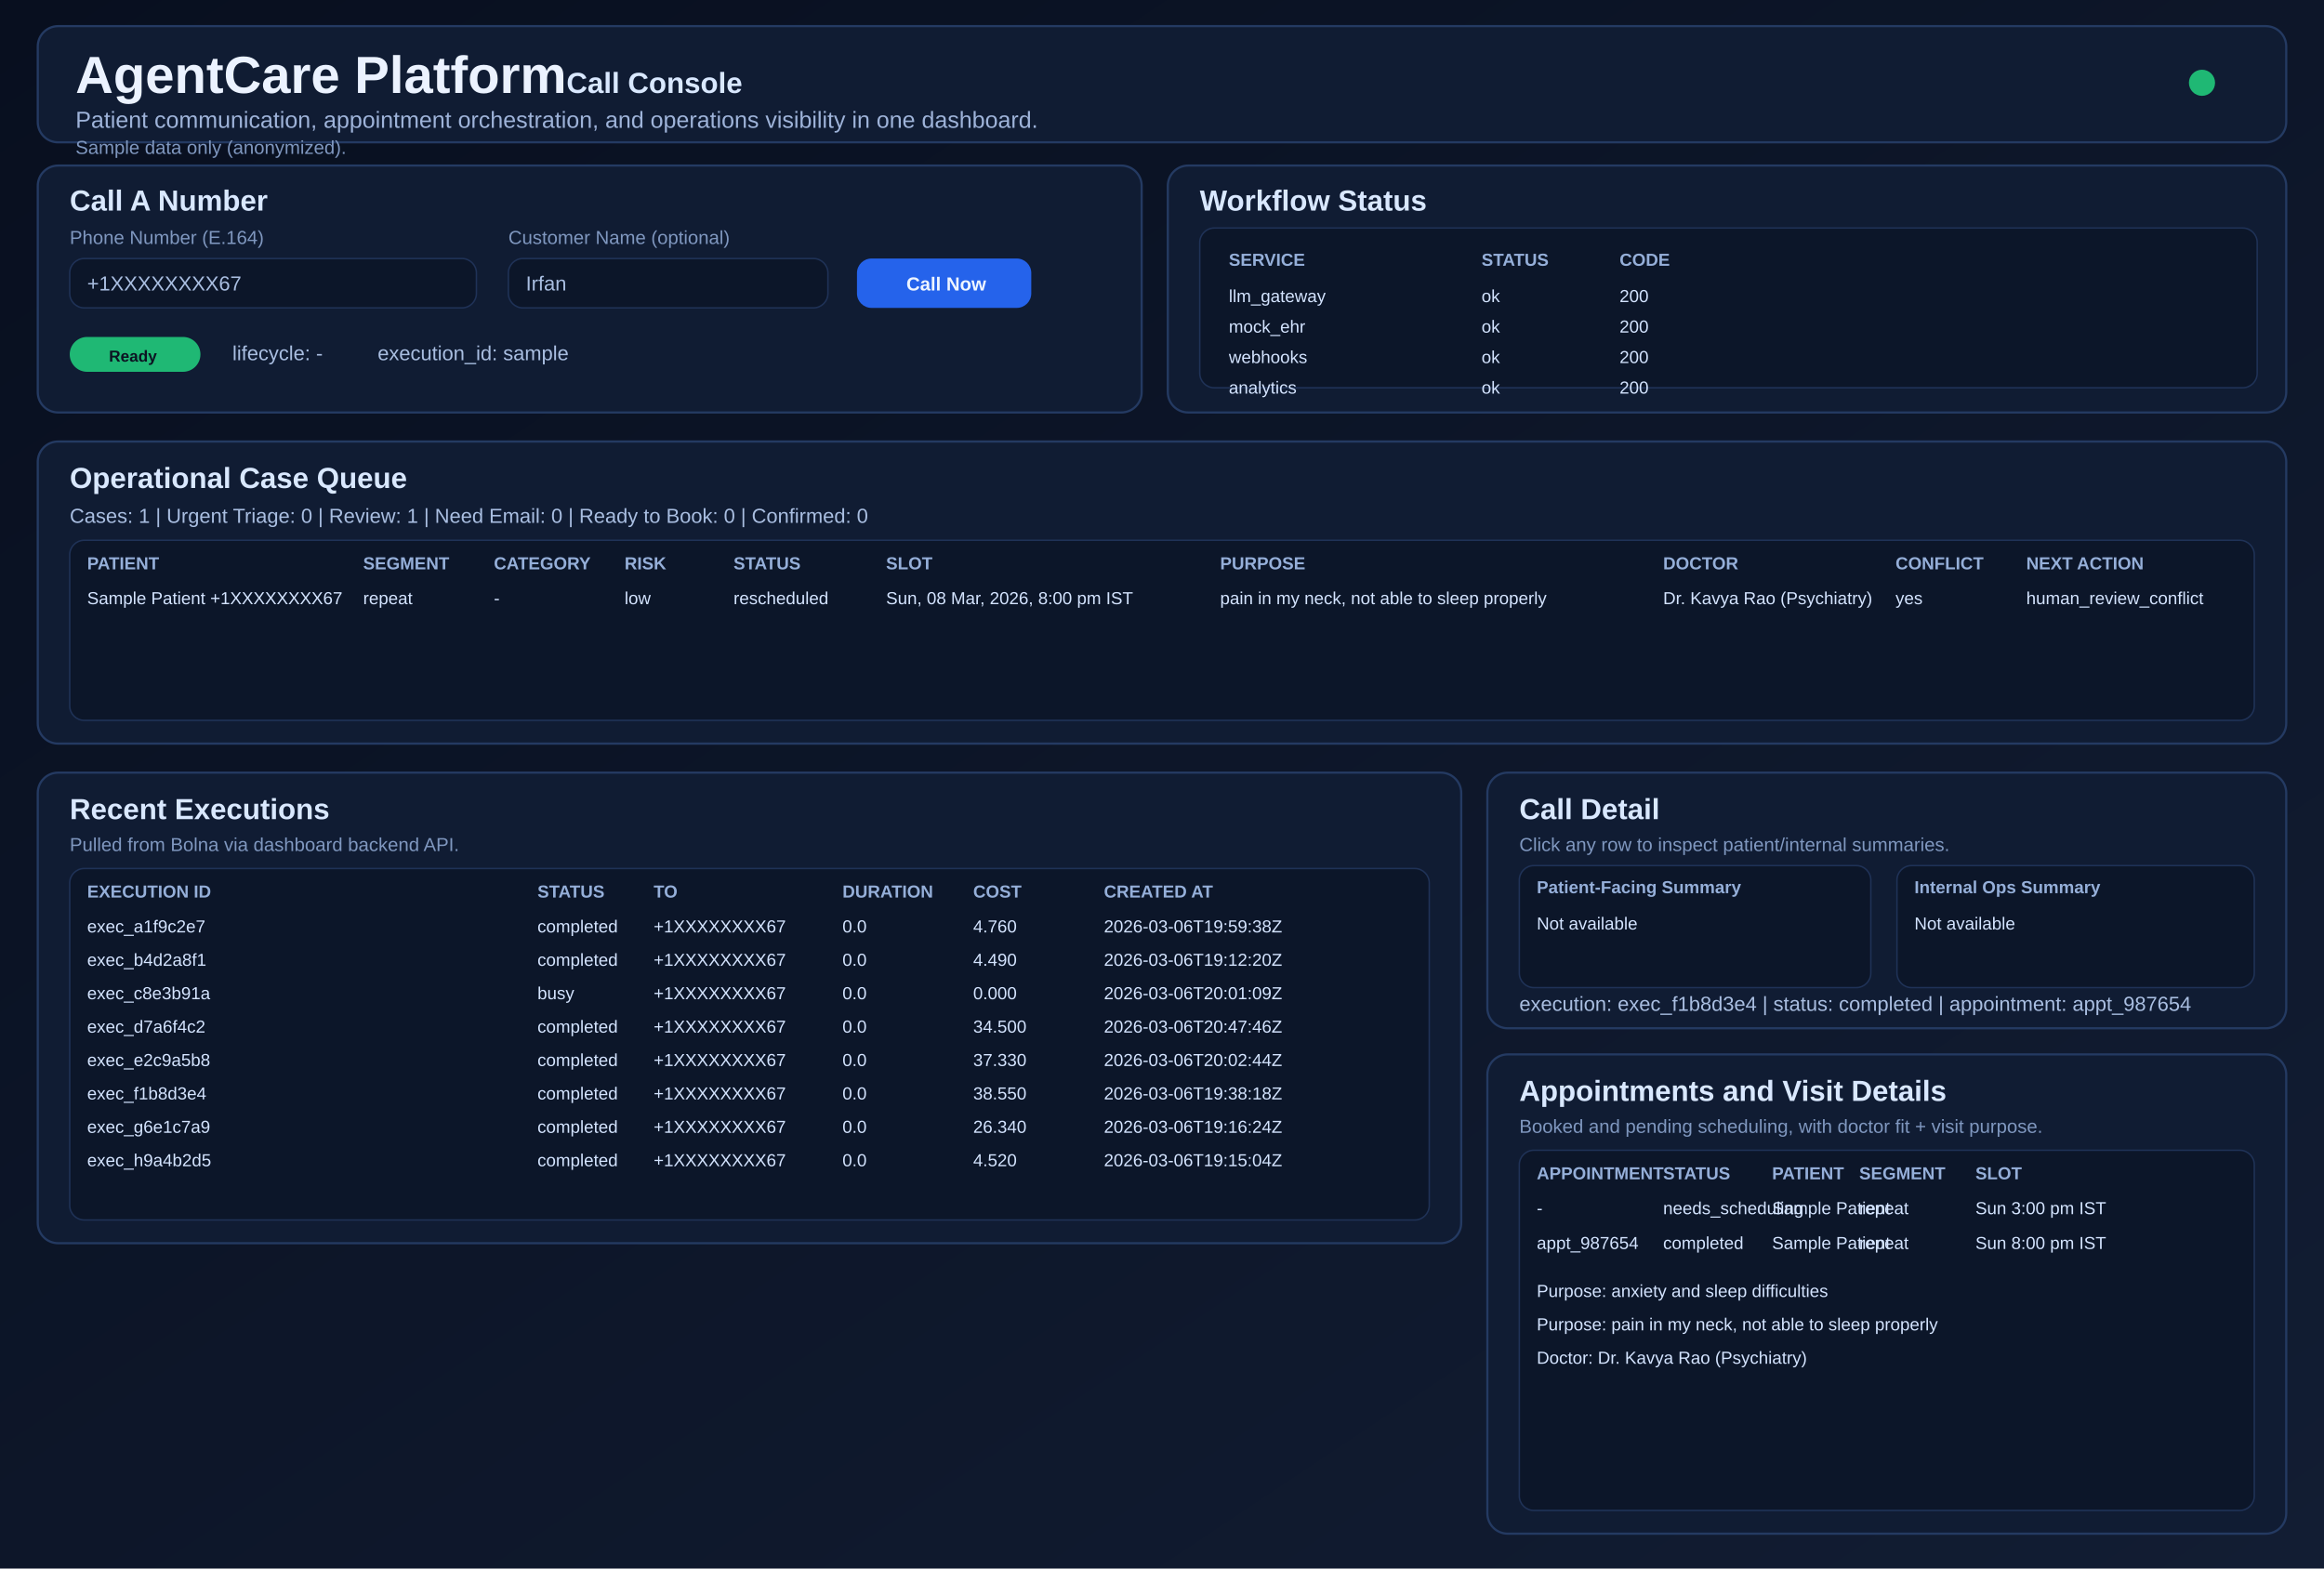
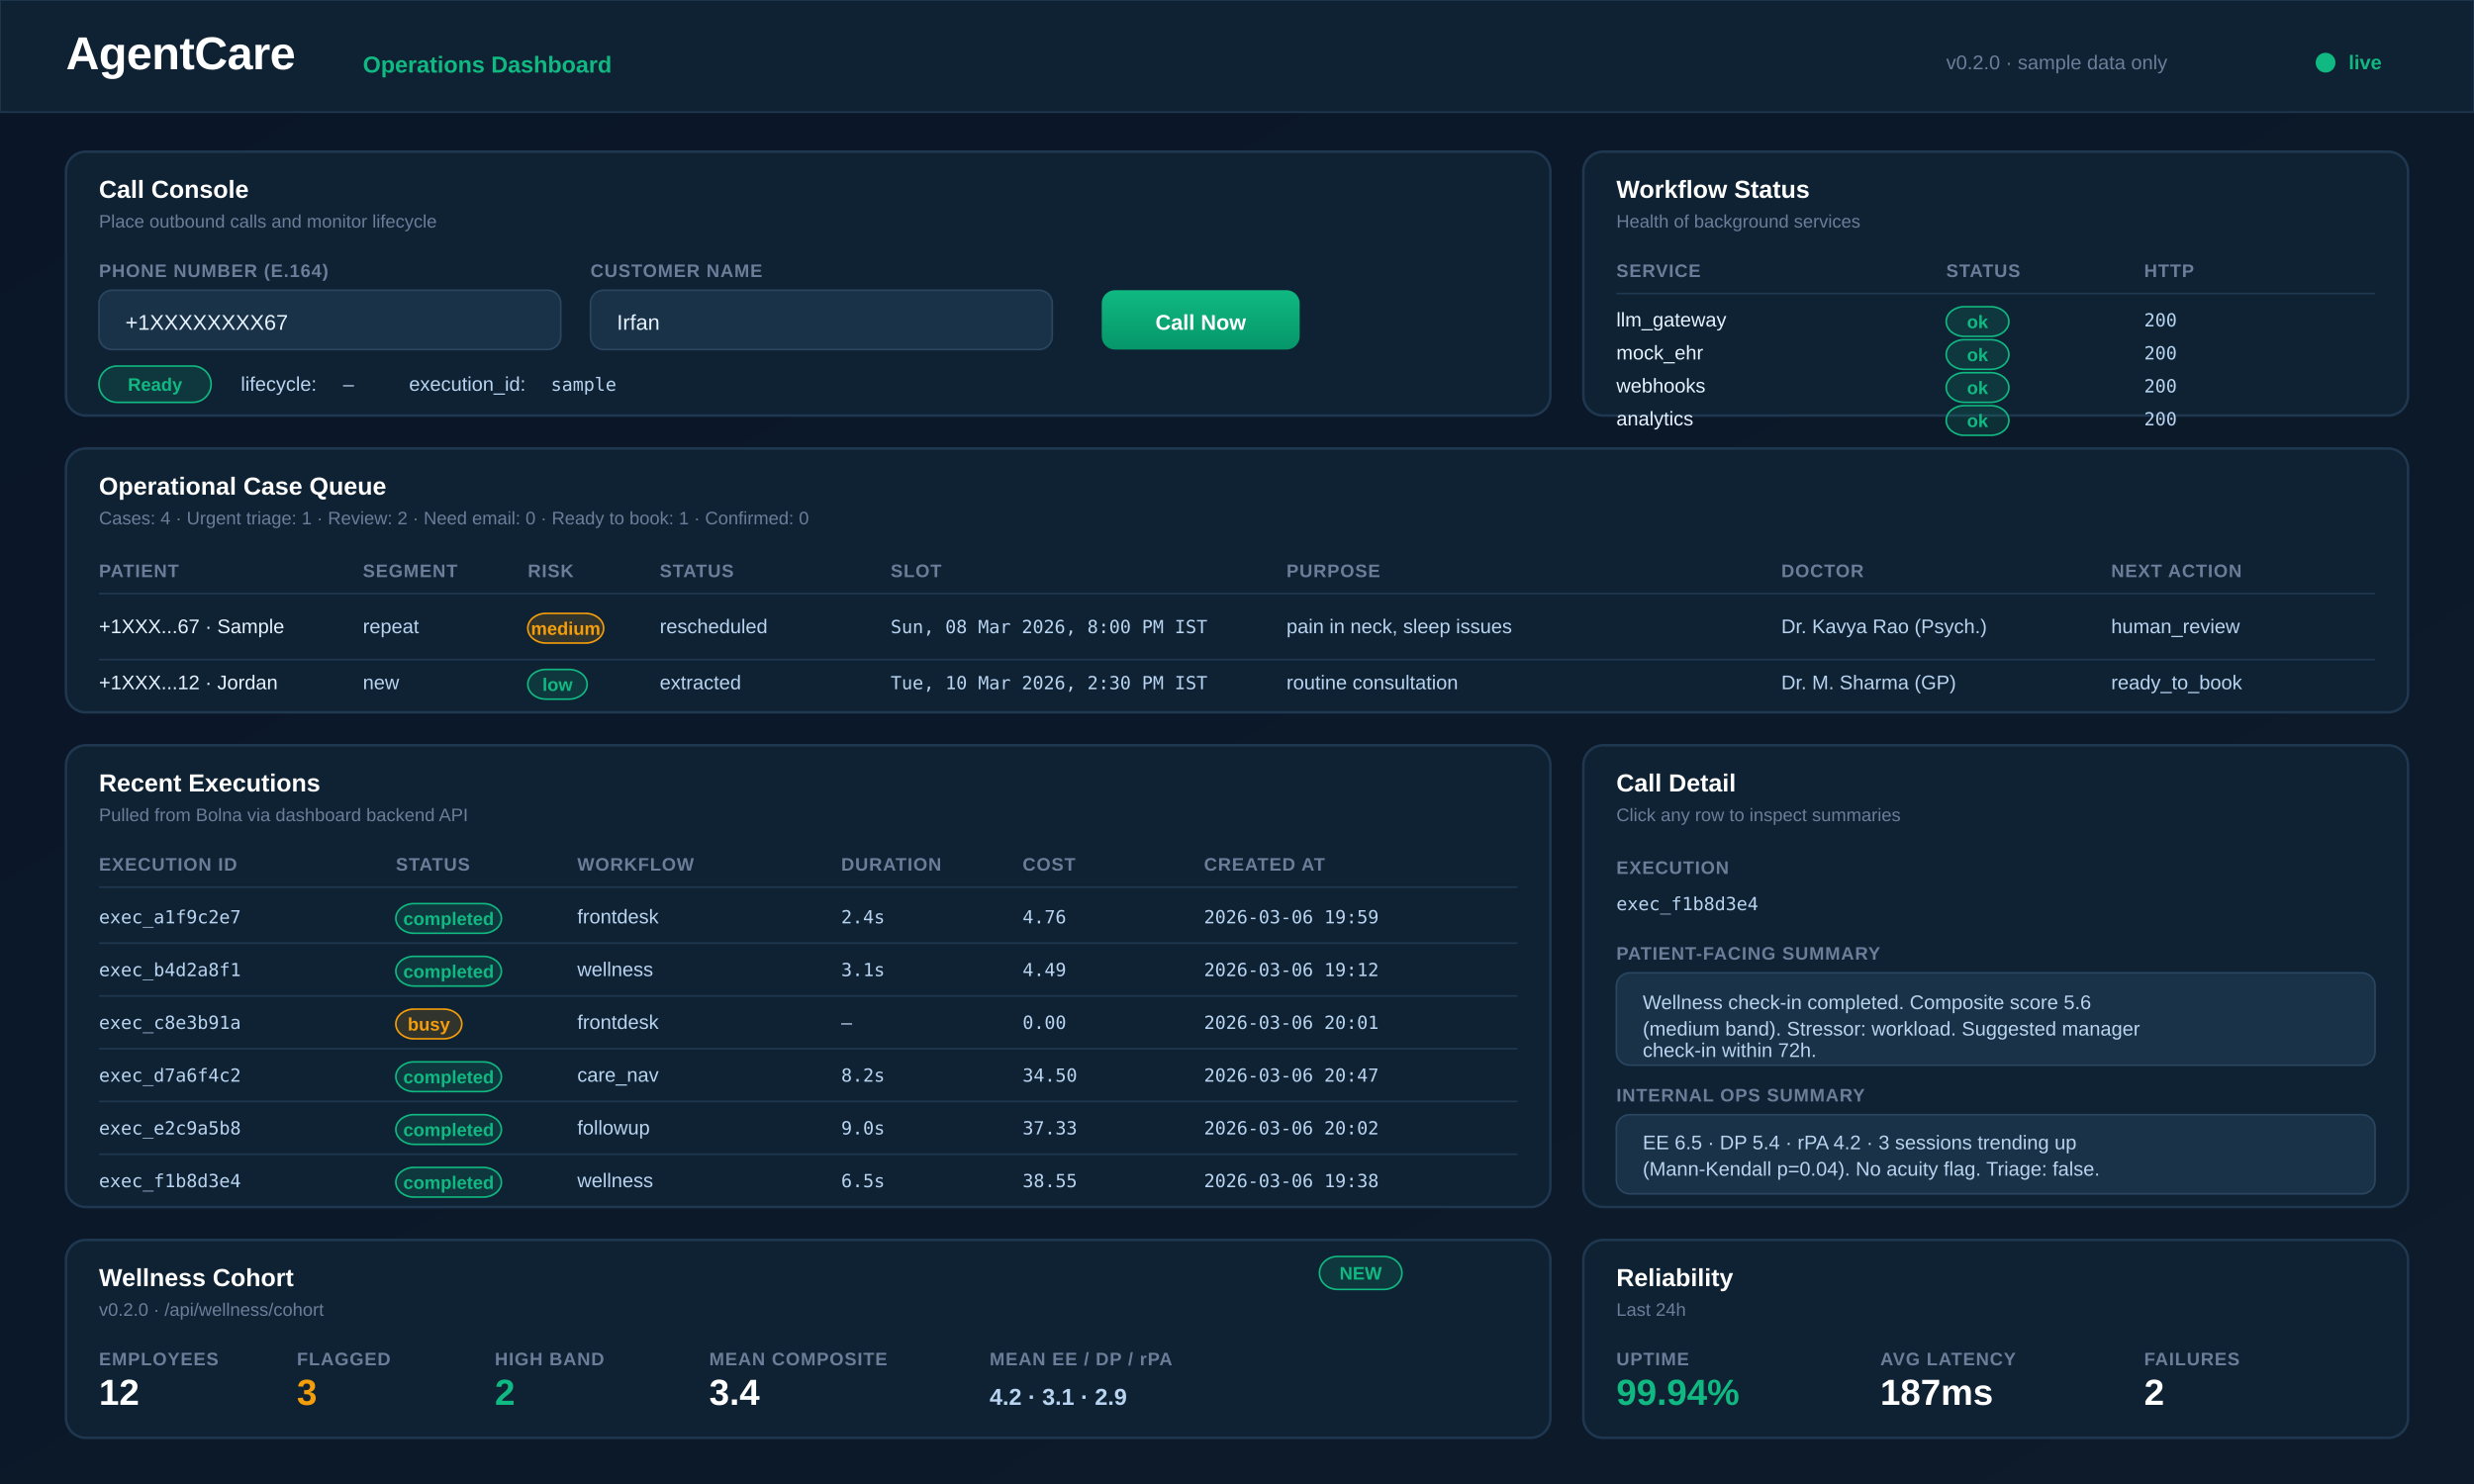
- <svg xmlns="http://www.w3.org/2000/svg" width="1600" height="1080" viewBox="0 0 1600 1080">
+ <svg xmlns="http://www.w3.org/2000/svg" width="1500" height="900" viewBox="0 0 1500 900" font-family="-apple-system, 'Segoe UI', system-ui, Arial, sans-serif">
  <defs>
    <linearGradient id="bg" x1="0" y1="0" x2="1" y2="1">
-       <stop offset="0%" stop-color="#080f1f" />
-       <stop offset="100%" stop-color="#121d33" />
+       <stop offset="0%" stop-color="#0a1628" />
+       <stop offset="100%" stop-color="#0d1b2a" />
+     </linearGradient>
+     <linearGradient id="accentGrad" x1="0" y1="0" x2="0" y2="1">
+       <stop offset="0%" stop-color="#10b981" />
+       <stop offset="100%" stop-color="#059669" />
    </linearGradient>
    <style>
-       .title { font: 700 36px Arial, sans-serif; fill: #ebf2ff; }
-       .sub { font: 500 16px Arial, sans-serif; fill: #9eb3d9; }
-       .h { font: 700 20px Arial, sans-serif; fill: #d9e8ff; }
-       .txt { font: 500 14px Arial, sans-serif; fill: #a9bee1; }
-       .muted { font: 500 13px Arial, sans-serif; fill: #7f97bf; }
-       .tableh { font: 700 12px Arial, sans-serif; fill: #95afd9; }
-       .tablev { font: 500 12px Arial, sans-serif; fill: #d4e4ff; }
-       .ok { fill: #1fb874; }
-       .warn { fill: #e0a22f; }
-       .chipText { font: 700 11px Arial, sans-serif; fill: #0c1322; }
-       .card { fill: #101c33; stroke: #243a62; stroke-width: 1.5; rx: 14; }
-       .in { fill: #0c1629; stroke: #1f3257; stroke-width: 1; rx: 10; }
+       .h1 { font-size: 28px; font-weight: 800; fill: #ffffff; letter-spacing: -0.3px; }
+       .tag { font-size: 13px; fill: #6b7d99; }
+       .panel { fill: #0f2233; stroke: #1f3850; stroke-width: 1.5; rx: 12; }
+       .panelTitle { font-size: 15px; font-weight: 700; fill: #ffffff; }
+       .panelSub { font-size: 11px; fill: #6b7d99; }
+       .label { font-size: 11px; fill: #6b7d99; font-weight: 600; letter-spacing: 0.5px; }
+       .input { fill: #1a3247; stroke: #2a4660; stroke-width: 1; rx: 8; }
+       .inputText { font-size: 13px; fill: #e6f2ff; }
+       .button { fill: url(#accentGrad); rx: 8; }
+       .buttonText { font-size: 13px; font-weight: 700; fill: #ffffff; }
+       .pill { rx: 11; }
+       .pillSuccess { fill: rgba(16, 185, 129, 0.15); stroke: #10b981; stroke-width: 1; rx: 11; }
+       .pillSuccessText { font-size: 11px; fill: #10b981; font-weight: 700; }
+       .pillWarn { fill: rgba(245, 158, 11, 0.15); stroke: #f59e0b; stroke-width: 1; rx: 11; }
+       .pillWarnText { font-size: 11px; fill: #f59e0b; font-weight: 700; }
+       .pillNeutral { fill: #1a3247; stroke: #2a4660; stroke-width: 1; rx: 11; }
+       .pillNeutralText { font-size: 11px; fill: #b8d4f0; font-weight: 600; }
+       .row { stroke: #1f3850; stroke-width: 1; }
+       .col { font-size: 11px; fill: #6b7d99; font-weight: 700; letter-spacing: 0.5px; }
+       .cell { font-size: 12px; fill: #e6f2ff; }
+       .cellMuted { font-size: 12px; fill: #b8d4f0; }
+       .cellMono { font-family: 'SF Mono', Monaco, Consolas, monospace; font-size: 11px; fill: #b8d4f0; }
+       .green { fill: #10b981; }
+       .pulse { fill: #10b981; }
+       .nav { fill: #0f2233; }
    </style>
  </defs>
-   <rect width="1600" height="1080" fill="url(#bg)" />
-   <rect x="26" y="18" width="1548" height="80" class="card" />
-   <text x="52" y="64" class="title">AgentCare Platform</text>
-   <text x="390" y="64" class="h">Call Console</text>
-   <text x="52" y="88" class="sub">Patient communication, appointment orchestration, and operations visibility in one dashboard.</text>
-   <text x="52" y="106" class="muted">Sample data only (anonymized).</text>
-   <circle cx="1516" cy="57" r="9" class="ok" />
-   <rect x="26" y="114" width="760" height="170" class="card" />
-   <text x="48" y="145" class="h">Call A Number</text>
-   <text x="48" y="168" class="muted">Phone Number (E.164)</text>
-   <rect x="48" y="178" width="280" height="34" class="in" />
-   <text x="60" y="200" class="txt">+1XXXXXXXX67</text>
-   <text x="350" y="168" class="muted">Customer Name (optional)</text>
-   <rect x="350" y="178" width="220" height="34" class="in" />
-   <text x="362" y="200" class="txt">Irfan</text>
-   <rect x="590" y="178" width="120" height="34" rx="10" fill="#2563eb" />
-   <text x="624" y="200" font-size="13" font-family="Arial, sans-serif" font-weight="700" fill="#eef5ff">Call Now</text>
-   <rect x="48" y="232" width="90" height="24" rx="12" fill="#1fb874" />
-   <text x="75" y="249" class="chipText">Ready</text>
-   <text x="160" y="248" class="txt">lifecycle: -</text>
-   <text x="260" y="248" class="txt">execution_id: sample</text>
-   <rect x="804" y="114" width="770" height="170" class="card" />
-   <text x="826" y="145" class="h">Workflow Status</text>
-   <rect x="826" y="157" width="728" height="110" class="in" />
-   <text x="846" y="183" class="tableh">SERVICE</text>
-   <text x="1020" y="183" class="tableh">STATUS</text>
-   <text x="1115" y="183" class="tableh">CODE</text>
-   <text x="846" y="208" class="tablev">llm_gateway</text>
-   <text x="1020" y="208" class="tablev">ok</text>
-   <text x="1115" y="208" class="tablev">200</text>
-   <text x="846" y="229" class="tablev">mock_ehr</text>
-   <text x="1020" y="229" class="tablev">ok</text>
-   <text x="1115" y="229" class="tablev">200</text>
-   <text x="846" y="250" class="tablev">webhooks</text>
-   <text x="1020" y="250" class="tablev">ok</text>
-   <text x="1115" y="250" class="tablev">200</text>
-   <text x="846" y="271" class="tablev">analytics</text>
-   <text x="1020" y="271" class="tablev">ok</text>
-   <text x="1115" y="271" class="tablev">200</text>
-   <rect x="26" y="304" width="1548" height="208" class="card" />
-   <text x="48" y="336" class="h">Operational Case Queue</text>
-   <text x="48" y="360" class="txt">Cases: 1 | Urgent Triage: 0 | Review: 1 | Need Email: 0 | Ready to Book: 0 | Confirmed: 0</text>
-   <rect x="48" y="372" width="1504" height="124" class="in" />
-   <text x="60" y="392" class="tableh">PATIENT</text>
-   <text x="250" y="392" class="tableh">SEGMENT</text>
-   <text x="340" y="392" class="tableh">CATEGORY</text>
-   <text x="430" y="392" class="tableh">RISK</text>
-   <text x="505" y="392" class="tableh">STATUS</text>
-   <text x="610" y="392" class="tableh">SLOT</text>
-   <text x="840" y="392" class="tableh">PURPOSE</text>
-   <text x="1145" y="392" class="tableh">DOCTOR</text>
-   <text x="1305" y="392" class="tableh">CONFLICT</text>
-   <text x="1395" y="392" class="tableh">NEXT ACTION</text>
-   <text x="60" y="416" class="tablev">Sample Patient +1XXXXXXXX67</text>
-   <text x="250" y="416" class="tablev">repeat</text>
-   <text x="340" y="416" class="tablev">-</text>
-   <text x="430" y="416" class="tablev">low</text>
-   <text x="505" y="416" class="tablev">rescheduled</text>
-   <text x="610" y="416" class="tablev">Sun, 08 Mar, 2026, 8:00 pm IST</text>
-   <text x="840" y="416" class="tablev">pain in my neck, not able to sleep properly</text>
-   <text x="1145" y="416" class="tablev">Dr. Kavya Rao (Psychiatry)</text>
-   <text x="1305" y="416" class="tablev">yes</text>
-   <text x="1395" y="416" class="tablev">human_review_conflict</text>
-   <rect x="26" y="532" width="980" height="324" class="card" />
-   <text x="48" y="564" class="h">Recent Executions</text>
-   <text x="48" y="586" class="muted">Pulled from Bolna via dashboard backend API.</text>
-   <rect x="48" y="598" width="936" height="242" class="in" />
-   <text x="60" y="618" class="tableh">EXECUTION ID</text>
-   <text x="370" y="618" class="tableh">STATUS</text>
-   <text x="450" y="618" class="tableh">TO</text>
-   <text x="580" y="618" class="tableh">DURATION</text>
-   <text x="670" y="618" class="tableh">COST</text>
-   <text x="760" y="618" class="tableh">CREATED AT</text>
-   <text x="60" y="642" class="tablev">exec_a1f9c2e7</text>
-   <text x="370" y="642" class="tablev">completed</text>
-   <text x="450" y="642" class="tablev">+1XXXXXXXX67</text>
-   <text x="580" y="642" class="tablev">0.0</text>
-   <text x="670" y="642" class="tablev">4.760</text>
-   <text x="760" y="642" class="tablev">2026-03-06T19:59:38Z</text>
-   <text x="60" y="665" class="tablev">exec_b4d2a8f1</text>
-   <text x="370" y="665" class="tablev">completed</text>
-   <text x="450" y="665" class="tablev">+1XXXXXXXX67</text>
-   <text x="580" y="665" class="tablev">0.0</text>
-   <text x="670" y="665" class="tablev">4.490</text>
-   <text x="760" y="665" class="tablev">2026-03-06T19:12:20Z</text>
-   <text x="60" y="688" class="tablev">exec_c8e3b91a</text>
-   <text x="370" y="688" class="tablev">busy</text>
-   <text x="450" y="688" class="tablev">+1XXXXXXXX67</text>
-   <text x="580" y="688" class="tablev">0.0</text>
-   <text x="670" y="688" class="tablev">0.000</text>
-   <text x="760" y="688" class="tablev">2026-03-06T20:01:09Z</text>
-   <text x="60" y="711" class="tablev">exec_d7a6f4c2</text>
-   <text x="370" y="711" class="tablev">completed</text>
-   <text x="450" y="711" class="tablev">+1XXXXXXXX67</text>
-   <text x="580" y="711" class="tablev">0.0</text>
-   <text x="670" y="711" class="tablev">34.500</text>
-   <text x="760" y="711" class="tablev">2026-03-06T20:47:46Z</text>
-   <text x="60" y="734" class="tablev">exec_e2c9a5b8</text>
-   <text x="370" y="734" class="tablev">completed</text>
-   <text x="450" y="734" class="tablev">+1XXXXXXXX67</text>
-   <text x="580" y="734" class="tablev">0.0</text>
-   <text x="670" y="734" class="tablev">37.330</text>
-   <text x="760" y="734" class="tablev">2026-03-06T20:02:44Z</text>
-   <text x="60" y="757" class="tablev">exec_f1b8d3e4</text>
-   <text x="370" y="757" class="tablev">completed</text>
-   <text x="450" y="757" class="tablev">+1XXXXXXXX67</text>
-   <text x="580" y="757" class="tablev">0.0</text>
-   <text x="670" y="757" class="tablev">38.550</text>
-   <text x="760" y="757" class="tablev">2026-03-06T19:38:18Z</text>
-   <text x="60" y="780" class="tablev">exec_g6e1c7a9</text>
-   <text x="370" y="780" class="tablev">completed</text>
-   <text x="450" y="780" class="tablev">+1XXXXXXXX67</text>
-   <text x="580" y="780" class="tablev">0.0</text>
-   <text x="670" y="780" class="tablev">26.340</text>
-   <text x="760" y="780" class="tablev">2026-03-06T19:16:24Z</text>
-   <text x="60" y="803" class="tablev">exec_h9a4b2d5</text>
-   <text x="370" y="803" class="tablev">completed</text>
-   <text x="450" y="803" class="tablev">+1XXXXXXXX67</text>
-   <text x="580" y="803" class="tablev">0.0</text>
-   <text x="670" y="803" class="tablev">4.520</text>
-   <text x="760" y="803" class="tablev">2026-03-06T19:15:04Z</text>
-   <rect x="1024" y="532" width="550" height="176" class="card" />
-   <text x="1046" y="564" class="h">Call Detail</text>
-   <text x="1046" y="586" class="muted">Click any row to inspect patient/internal summaries.</text>
-   <rect x="1046" y="596" width="242" height="84" class="in" />
-   <text x="1058" y="615" class="tableh">Patient-Facing Summary</text>
-   <text x="1058" y="640" class="tablev">Not available</text>
-   <rect x="1306" y="596" width="246" height="84" class="in" />
-   <text x="1318" y="615" class="tableh">Internal Ops Summary</text>
-   <text x="1318" y="640" class="tablev">Not available</text>
-   <text x="1046" y="696" class="txt">execution: exec_f1b8d3e4 | status: completed | appointment: appt_987654</text>
-   <rect x="1024" y="726" width="550" height="330" class="card" />
-   <text x="1046" y="758" class="h">Appointments and Visit Details</text>
-   <text x="1046" y="780" class="muted">Booked and pending scheduling, with doctor fit + visit purpose.</text>
-   <rect x="1046" y="792" width="506" height="248" class="in" />
-   <text x="1058" y="812" class="tableh">APPOINTMENT</text>
-   <text x="1145" y="812" class="tableh">STATUS</text>
-   <text x="1220" y="812" class="tableh">PATIENT</text>
-   <text x="1280" y="812" class="tableh">SEGMENT</text>
-   <text x="1360" y="812" class="tableh">SLOT</text>
-   <text x="1058" y="836" class="tablev">-</text>
-   <text x="1145" y="836" class="tablev">needs_scheduling</text>
-   <text x="1220" y="836" class="tablev">Sample Patient</text>
-   <text x="1280" y="836" class="tablev">repeat</text>
-   <text x="1360" y="836" class="tablev">Sun 3:00 pm IST</text>
-   <text x="1058" y="860" class="tablev">appt_987654</text>
-   <text x="1145" y="860" class="tablev">completed</text>
-   <text x="1220" y="860" class="tablev">Sample Patient</text>
-   <text x="1280" y="860" class="tablev">repeat</text>
-   <text x="1360" y="860" class="tablev">Sun 8:00 pm IST</text>
-   <text x="1058" y="893" class="tablev">Purpose: anxiety and sleep difficulties</text>
-   <text x="1058" y="916" class="tablev">Purpose: pain in my neck, not able to sleep properly</text>
-   <text x="1058" y="939" class="tablev">Doctor: Dr. Kavya Rao (Psychiatry)</text>
+   <rect width="1500" height="900" fill="url(#bg)" />
+   <rect x="0" y="0" width="1500" height="68" class="nav" stroke="#1f3850" stroke-width="1" />
+   <text x="40" y="42" class="h1">AgentCare</text>
+   <text x="220" y="44" font-size="14" fill="#10b981" font-weight="700">Operations Dashboard</text>
+   <text x="1180" y="42" font-size="12" fill="#6b7d99">v0.2.0 · sample data only</text>
+   <circle cx="1410" cy="38" r="6" class="pulse" />
+   <text x="1424" y="42" font-size="12" fill="#10b981" font-weight="600">live</text>
+   <rect x="40" y="92" width="900" height="160" class="panel" />
+   <text x="60" y="120" class="panelTitle">Call Console</text>
+   <text x="60" y="138" class="panelSub">Place outbound calls and monitor lifecycle</text>
+   <text x="60" y="168" class="label">PHONE NUMBER (E.164)</text>
+   <rect x="60" y="176" width="280" height="36" class="input" />
+   <text x="76" y="200" class="inputText">+1XXXXXXXX67</text>
+   <text x="358" y="168" class="label">CUSTOMER NAME</text>
+   <rect x="358" y="176" width="280" height="36" class="input" />
+   <text x="374" y="200" class="inputText">Irfan</text>
+   <rect x="668" y="176" width="120" height="36" class="button" />
+   <text x="728" y="200" class="buttonText" text-anchor="middle">Call Now</text>
+   <rect x="60" y="222" width="68" height="22" class="pillSuccess" />
+   <text x="94" y="237" class="pillSuccessText" text-anchor="middle">Ready</text>
+   <text x="146" y="237" class="cellMuted">lifecycle:</text>
+   <text x="208" y="237" class="cellMono">—</text>
+   <text x="248" y="237" class="cellMuted">execution_id:</text>
+   <text x="334" y="237" class="cellMono">sample</text>
+   <rect x="960" y="92" width="500" height="160" class="panel" />
+   <text x="980" y="120" class="panelTitle">Workflow Status</text>
+   <text x="980" y="138" class="panelSub">Health of background services</text>
+   <text x="980" y="168" class="col">SERVICE</text>
+   <text x="1180" y="168" class="col">STATUS</text>
+   <text x="1300" y="168" class="col">HTTP</text>
+   <line x1="980" y1="178" x2="1440" y2="178" class="row" />
+   <text x="980" y="198" class="cell">llm_gateway</text>
+   <rect x="1180" y="186" width="38" height="18" class="pillSuccess" />
+   <text x="1199" y="199" class="pillSuccessText" text-anchor="middle">ok</text>
+   <text x="1300" y="198" class="cellMono">200</text>
+   <text x="980" y="218" class="cell">mock_ehr</text>
+   <rect x="1180" y="206" width="38" height="18" class="pillSuccess" />
+   <text x="1199" y="219" class="pillSuccessText" text-anchor="middle">ok</text>
+   <text x="1300" y="218" class="cellMono">200</text>
+   <text x="980" y="238" class="cell">webhooks</text>
+   <rect x="1180" y="226" width="38" height="18" class="pillSuccess" />
+   <text x="1199" y="239" class="pillSuccessText" text-anchor="middle">ok</text>
+   <text x="1300" y="238" class="cellMono">200</text>
+   <text x="980" y="258" class="cell">analytics</text>
+   <rect x="1180" y="246" width="38" height="18" class="pillSuccess" />
+   <text x="1199" y="259" class="pillSuccessText" text-anchor="middle">ok</text>
+   <text x="1300" y="258" class="cellMono">200</text>
+   <rect x="40" y="272" width="1420" height="160" class="panel" />
+   <text x="60" y="300" class="panelTitle">Operational Case Queue</text>
+   <text x="60" y="318" class="panelSub">Cases: 4  ·  Urgent triage: 1  ·  Review: 2  ·  Need email: 0  ·  Ready to book: 1  ·  Confirmed: 0</text>
+   <text x="60" y="350" class="col">PATIENT</text>
+   <text x="220" y="350" class="col">SEGMENT</text>
+   <text x="320" y="350" class="col">RISK</text>
+   <text x="400" y="350" class="col">STATUS</text>
+   <text x="540" y="350" class="col">SLOT</text>
+   <text x="780" y="350" class="col">PURPOSE</text>
+   <text x="1080" y="350" class="col">DOCTOR</text>
+   <text x="1280" y="350" class="col">NEXT ACTION</text>
+   <line x1="60" y1="360" x2="1440" y2="360" class="row" />
+   <text x="60" y="384" class="cell">+1XXX...67 · Sample</text>
+   <text x="220" y="384" class="cellMuted">repeat</text>
+   <rect x="320" y="372" width="46" height="18" class="pillWarn" />
+   <text x="343" y="385" class="pillWarnText" text-anchor="middle">medium</text>
+   <text x="400" y="384" class="cellMuted">rescheduled</text>
+   <text x="540" y="384" class="cellMono">Sun, 08 Mar 2026, 8:00 PM IST</text>
+   <text x="780" y="384" class="cellMuted">pain in neck, sleep issues</text>
+   <text x="1080" y="384" class="cellMuted">Dr. Kavya Rao (Psych.)</text>
+   <text x="1280" y="384" class="cellMuted">human_review</text>
+   <line x1="60" y1="400" x2="1440" y2="400" class="row" />
+   <text x="60" y="418" class="cell">+1XXX...12 · Jordan</text>
+   <text x="220" y="418" class="cellMuted">new</text>
+   <rect x="320" y="406" width="36" height="18" class="pillSuccess" />
+   <text x="338" y="419" class="pillSuccessText" text-anchor="middle">low</text>
+   <text x="400" y="418" class="cellMuted">extracted</text>
+   <text x="540" y="418" class="cellMono">Tue, 10 Mar 2026, 2:30 PM IST</text>
+   <text x="780" y="418" class="cellMuted">routine consultation</text>
+   <text x="1080" y="418" class="cellMuted">Dr. M. Sharma (GP)</text>
+   <text x="1280" y="418" class="cellMuted">ready_to_book</text>
+   <rect x="40" y="452" width="900" height="280" class="panel" />
+   <text x="60" y="480" class="panelTitle">Recent Executions</text>
+   <text x="60" y="498" class="panelSub">Pulled from Bolna via dashboard backend API</text>
+   <text x="60" y="528" class="col">EXECUTION ID</text>
+   <text x="240" y="528" class="col">STATUS</text>
+   <text x="350" y="528" class="col">WORKFLOW</text>
+   <text x="510" y="528" class="col">DURATION</text>
+   <text x="620" y="528" class="col">COST</text>
+   <text x="730" y="528" class="col">CREATED AT</text>
+   <line x1="60" y1="538" x2="920" y2="538" class="row" />
+   <text x="60" y="560" class="cellMono">exec_a1f9c2e7</text>
+   <rect x="240" y="548" width="64" height="18" class="pillSuccess" />
+   <text x="272" y="561" class="pillSuccessText" text-anchor="middle">completed</text>
+   <text x="350" y="560" class="cellMuted">frontdesk</text>
+   <text x="510" y="560" class="cellMono">2.4s</text>
+   <text x="620" y="560" class="cellMono">4.76</text>
+   <text x="730" y="560" class="cellMono">2026-03-06 19:59</text>
+   <line x1="60" y1="572" x2="920" y2="572" class="row" />
+   <text x="60" y="592" class="cellMono">exec_b4d2a8f1</text>
+   <rect x="240" y="580" width="64" height="18" class="pillSuccess" />
+   <text x="272" y="593" class="pillSuccessText" text-anchor="middle">completed</text>
+   <text x="350" y="592" class="cellMuted">wellness</text>
+   <text x="510" y="592" class="cellMono">3.1s</text>
+   <text x="620" y="592" class="cellMono">4.49</text>
+   <text x="730" y="592" class="cellMono">2026-03-06 19:12</text>
+   <line x1="60" y1="604" x2="920" y2="604" class="row" />
+   <text x="60" y="624" class="cellMono">exec_c8e3b91a</text>
+   <rect x="240" y="612" width="40" height="18" class="pillWarn" />
+   <text x="260" y="625" class="pillWarnText" text-anchor="middle">busy</text>
+   <text x="350" y="624" class="cellMuted">frontdesk</text>
+   <text x="510" y="624" class="cellMono">—</text>
+   <text x="620" y="624" class="cellMono">0.00</text>
+   <text x="730" y="624" class="cellMono">2026-03-06 20:01</text>
+   <line x1="60" y1="636" x2="920" y2="636" class="row" />
+   <text x="60" y="656" class="cellMono">exec_d7a6f4c2</text>
+   <rect x="240" y="644" width="64" height="18" class="pillSuccess" />
+   <text x="272" y="657" class="pillSuccessText" text-anchor="middle">completed</text>
+   <text x="350" y="656" class="cellMuted">care_nav</text>
+   <text x="510" y="656" class="cellMono">8.2s</text>
+   <text x="620" y="656" class="cellMono">34.50</text>
+   <text x="730" y="656" class="cellMono">2026-03-06 20:47</text>
+   <line x1="60" y1="668" x2="920" y2="668" class="row" />
+   <text x="60" y="688" class="cellMono">exec_e2c9a5b8</text>
+   <rect x="240" y="676" width="64" height="18" class="pillSuccess" />
+   <text x="272" y="689" class="pillSuccessText" text-anchor="middle">completed</text>
+   <text x="350" y="688" class="cellMuted">followup</text>
+   <text x="510" y="688" class="cellMono">9.0s</text>
+   <text x="620" y="688" class="cellMono">37.33</text>
+   <text x="730" y="688" class="cellMono">2026-03-06 20:02</text>
+   <line x1="60" y1="700" x2="920" y2="700" class="row" />
+   <text x="60" y="720" class="cellMono">exec_f1b8d3e4</text>
+   <rect x="240" y="708" width="64" height="18" class="pillSuccess" />
+   <text x="272" y="721" class="pillSuccessText" text-anchor="middle">completed</text>
+   <text x="350" y="720" class="cellMuted">wellness</text>
+   <text x="510" y="720" class="cellMono">6.5s</text>
+   <text x="620" y="720" class="cellMono">38.55</text>
+   <text x="730" y="720" class="cellMono">2026-03-06 19:38</text>
+   <rect x="960" y="452" width="500" height="280" class="panel" />
+   <text x="980" y="480" class="panelTitle">Call Detail</text>
+   <text x="980" y="498" class="panelSub">Click any row to inspect summaries</text>
+   <text x="980" y="530" class="col">EXECUTION</text>
+   <text x="980" y="552" class="cellMono">exec_f1b8d3e4</text>
+   <text x="980" y="582" class="col">PATIENT-FACING SUMMARY</text>
+   <rect x="980" y="590" width="460" height="56" class="input" />
+   <text x="996" y="612" class="cellMuted" font-size="11">Wellness check-in completed. Composite score 5.6</text>
+   <text x="996" y="628" class="cellMuted" font-size="11">(medium band). Stressor: workload. Suggested manager</text>
+   <text x="996" y="641" class="cellMuted" font-size="11">check-in within 72h.</text>
+   <text x="980" y="668" class="col">INTERNAL OPS SUMMARY</text>
+   <rect x="980" y="676" width="460" height="48" class="input" />
+   <text x="996" y="697" class="cellMuted" font-size="11">EE 6.5 · DP 5.4 · rPA 4.2 · 3 sessions trending up</text>
+   <text x="996" y="713" class="cellMuted" font-size="11">(Mann-Kendall p=0.04). No acuity flag. Triage: false.</text>
+   <rect x="40" y="752" width="900" height="120" class="panel" stroke="#10b981" stroke-width="1.5" />
+   <text x="60" y="780" class="panelTitle">Wellness Cohort</text>
+   <text x="60" y="798" class="panelSub">v0.2.0 · /api/wellness/cohort</text>
+   <rect x="800" y="762" width="50" height="20" class="pillSuccess" />
+   <text x="825" y="776" class="pillSuccessText" text-anchor="middle" font-size="10">NEW</text>
+   <text x="60" y="828" class="col">EMPLOYEES</text>
+   <text x="60" y="852" font-size="22" font-weight="800" fill="#ffffff">12</text>
+   <text x="180" y="828" class="col">FLAGGED</text>
+   <text x="180" y="852" font-size="22" font-weight="800" fill="#f59e0b">3</text>
+   <text x="300" y="828" class="col">HIGH BAND</text>
+   <text x="300" y="852" font-size="22" font-weight="800" fill="#10b981">2</text>
+   <text x="430" y="828" class="col">MEAN COMPOSITE</text>
+   <text x="430" y="852" font-size="22" font-weight="800" fill="#ffffff">3.4</text>
+   <text x="600" y="828" class="col">MEAN EE / DP / rPA</text>
+   <text x="600" y="852" font-size="14" font-weight="700" fill="#b8d4f0">4.2 · 3.1 · 2.9</text>
+   <rect x="960" y="752" width="500" height="120" class="panel" />
+   <text x="980" y="780" class="panelTitle">Reliability</text>
+   <text x="980" y="798" class="panelSub">Last 24h</text>
+   <text x="980" y="828" class="col">UPTIME</text>
+   <text x="980" y="852" font-size="22" font-weight="800" fill="#10b981">99.94%</text>
+   <text x="1140" y="828" class="col">AVG LATENCY</text>
+   <text x="1140" y="852" font-size="22" font-weight="800" fill="#ffffff">187ms</text>
+   <text x="1300" y="828" class="col">FAILURES</text>
+   <text x="1300" y="852" font-size="22" font-weight="800" fill="#ffffff">2</text>
</svg>
